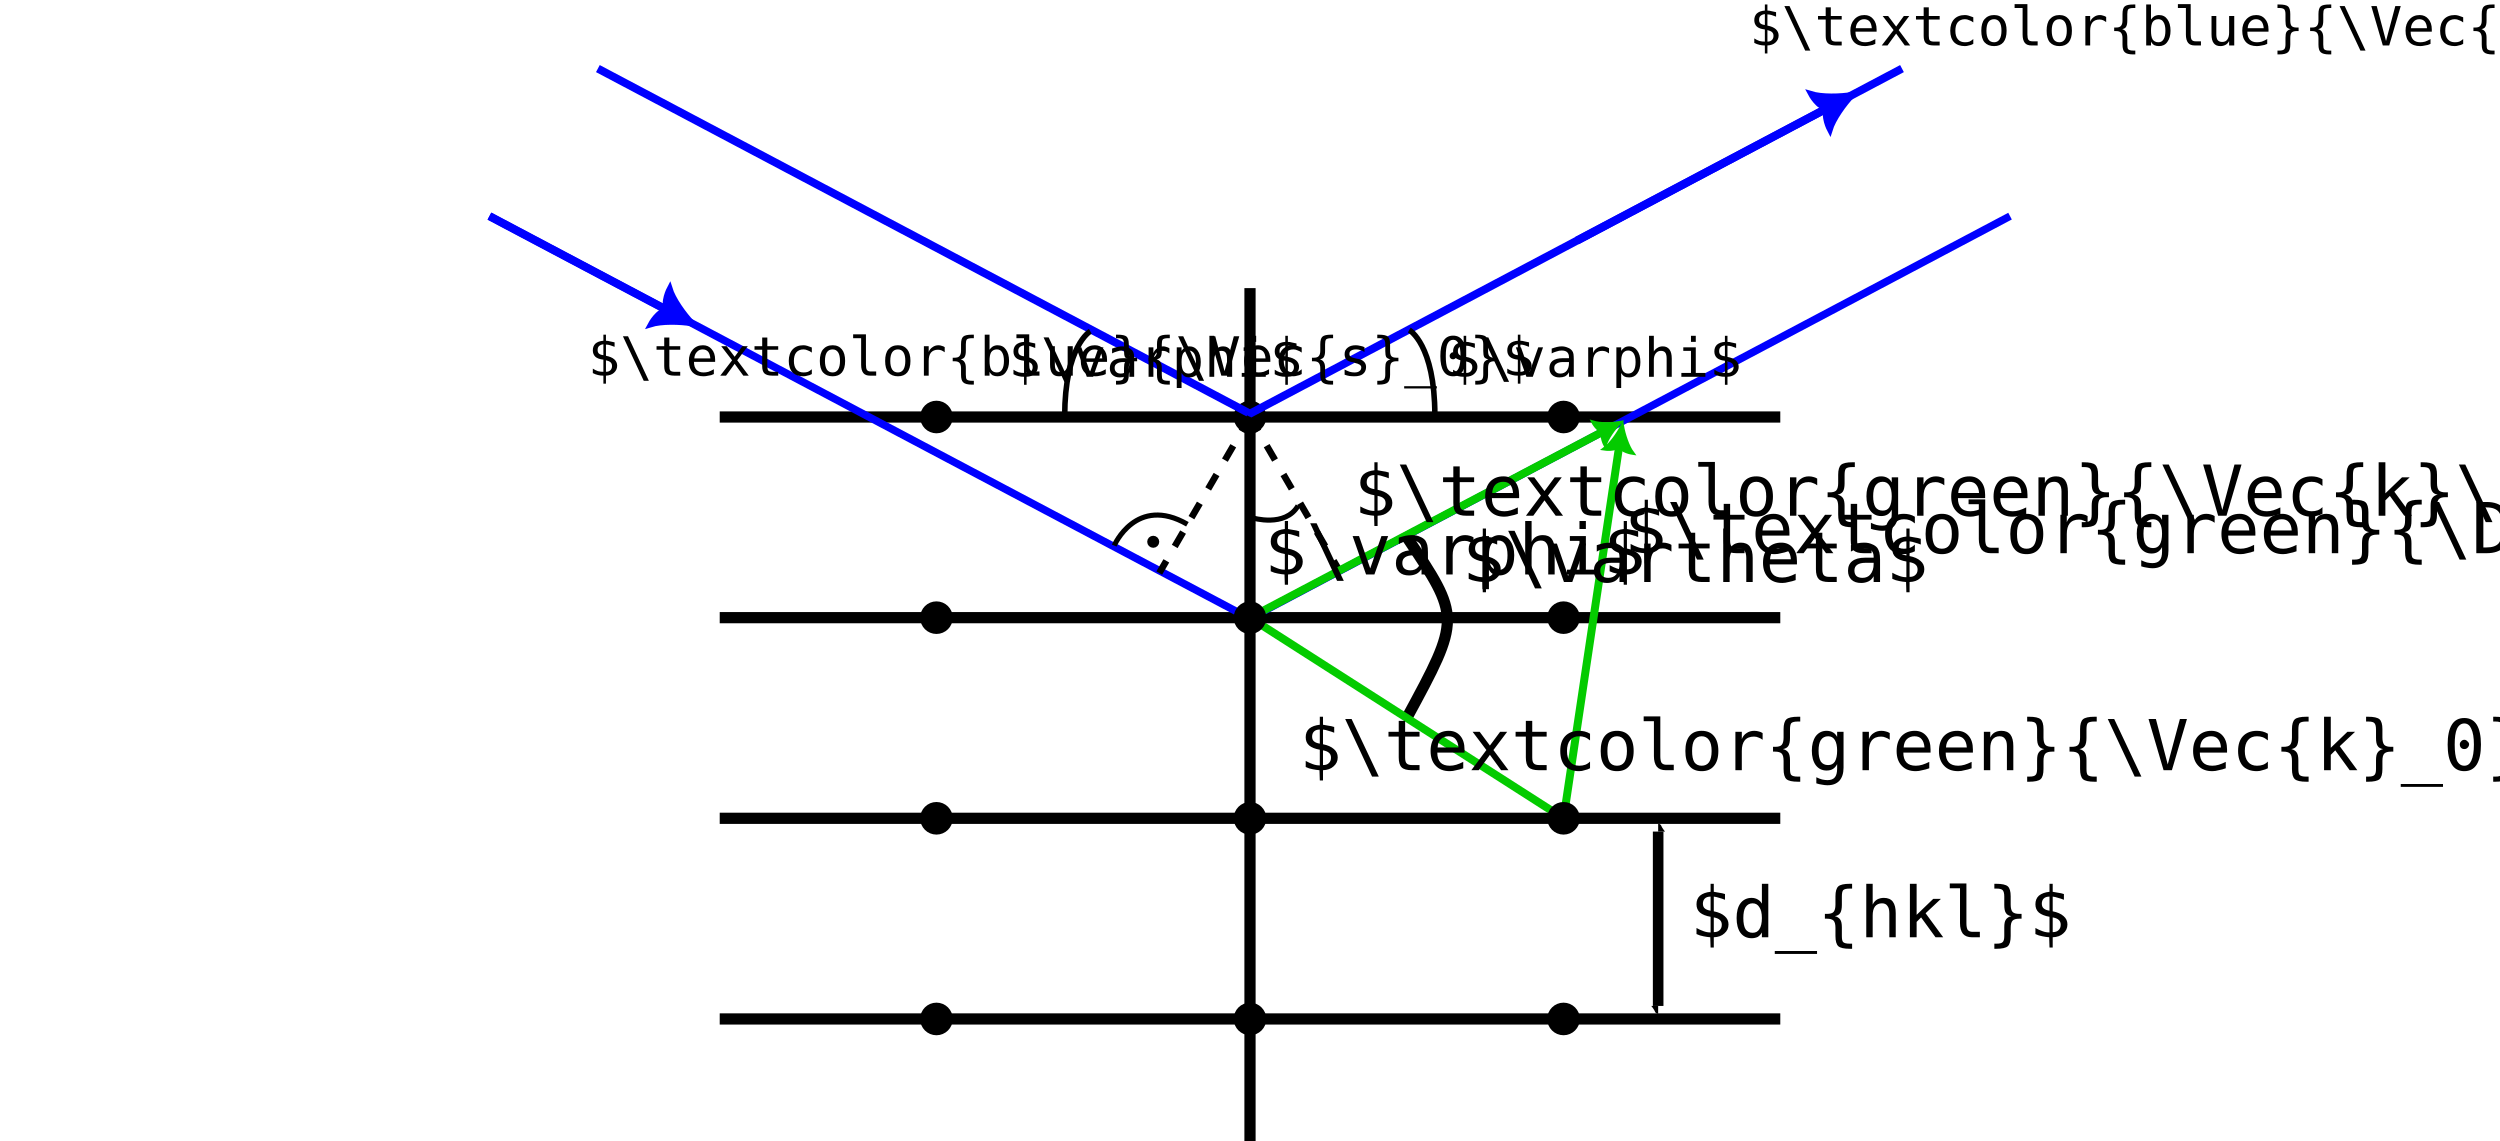
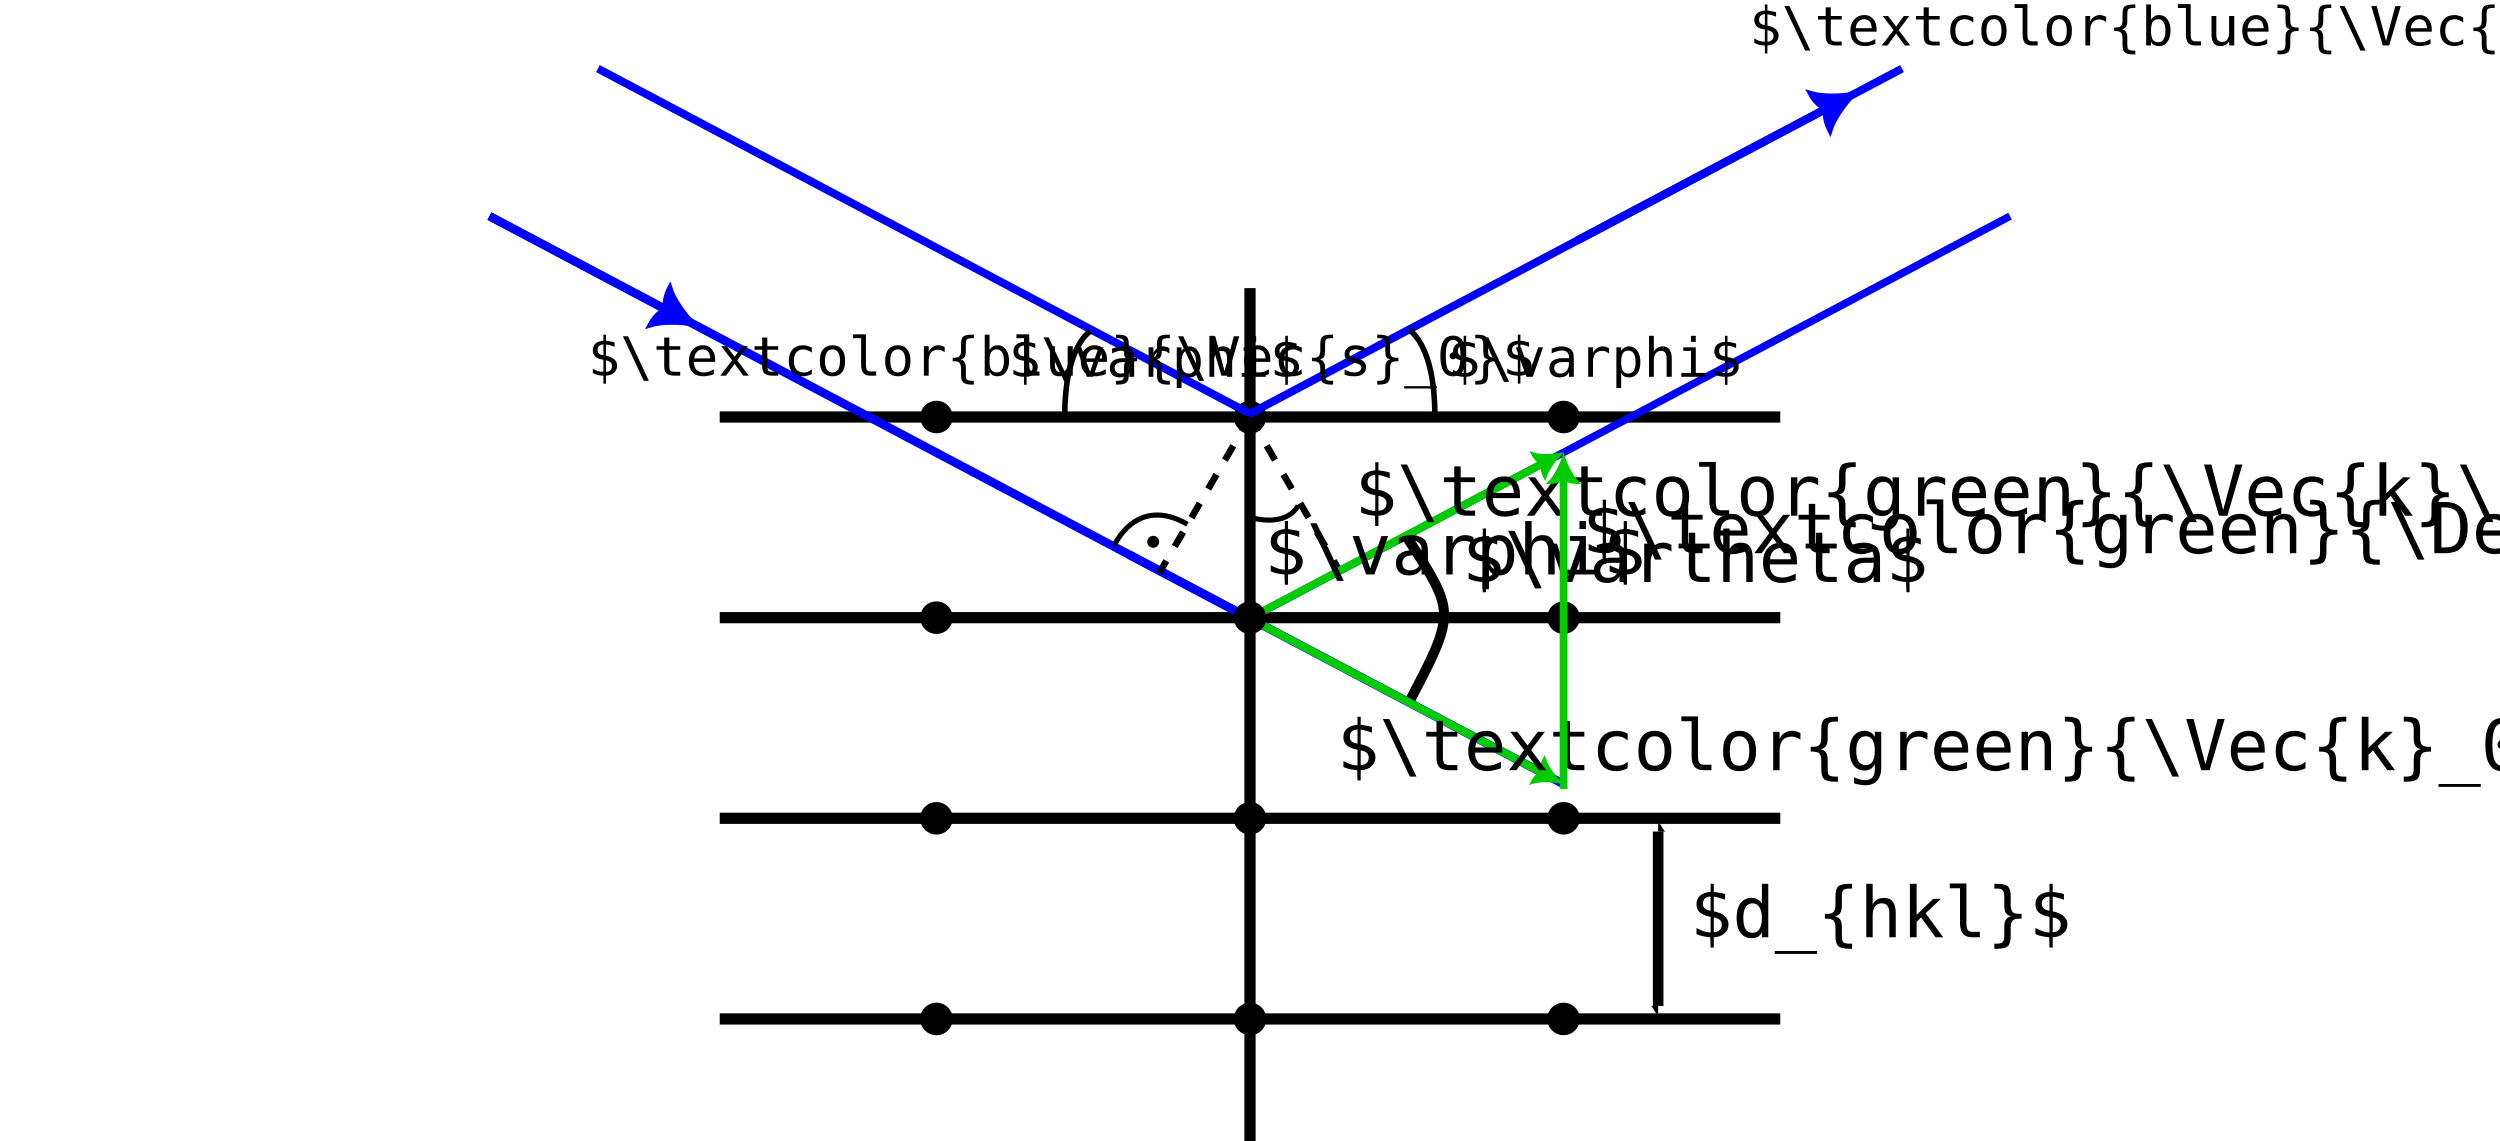
<svg xmlns="http://www.w3.org/2000/svg" width="122mm" height="55.659mm" viewBox="0 0 122 55.659" version="1.1" id="svg8">
  <defs id="defs2">
    <marker style="overflow:visible" id="marker18344" refX="0" refY="0" orient="auto-start-reverse" markerWidth="5.887" markerHeight="6.609" viewBox="0 0 5.887 6.609" preserveAspectRatio="xMidYMid">
      <path transform="scale(0.5)" style="fill:context-stroke;fill-rule:evenodd;stroke:context-stroke;stroke-width:1pt" d="m 6,0 c -3,1 -7,3 -9,5 0,0 0,-4 2,-5 -2,-1 -2,-5 -2,-5 2,2 6,4 9,5 z" id="path18342" />
    </marker>
    <marker style="overflow:visible" id="marker14916" refX="0" refY="0" orient="auto-start-reverse" markerWidth="5.887" markerHeight="6.609" viewBox="0 0 5.887 6.609" preserveAspectRatio="xMidYMid">
      <path transform="scale(0.5)" style="fill:context-stroke;fill-rule:evenodd;stroke:context-stroke;stroke-width:1pt" d="m 6,0 c -3,1 -7,3 -9,5 0,0 0,-4 2,-5 -2,-1 -2,-5 -2,-5 2,2 6,4 9,5 z" id="path14914" />
    </marker>
    <marker style="overflow:visible" id="marker4822" refX="0" refY="0" orient="auto-start-reverse" markerWidth="4.105" markerHeight="4.609" viewBox="0 0 5.887 6.609" preserveAspectRatio="xMidYMid">
      <path transform="scale(0.5)" style="fill:context-stroke;fill-rule:evenodd;stroke:context-stroke;stroke-width:1pt" d="m 6,0 c -3,1 -7,3 -9,5 0,0 0,-4 2,-5 -2,-1 -2,-5 -2,-5 2,2 6,4 9,5 z" id="path4820" />
    </marker>
    <marker style="overflow:visible" id="Arrow5" refX="0" refY="0" orient="auto-start-reverse" markerWidth="3.778" markerHeight="4.241" viewBox="0 0 5.887 6.609" preserveAspectRatio="xMidYMid">
      <path transform="scale(0.5)" style="fill:context-stroke;fill-rule:evenodd;stroke:context-stroke;stroke-width:1pt" d="m 6,0 c -3,1 -7,3 -9,5 0,0 0,-4 2,-5 -2,-1 -2,-5 -2,-5 2,2 6,4 9,5 z" id="path8893" />
    </marker>
    <marker id="marker-arrow-1.5923999999999998" orient="auto-start-reverse" refY="0" refX="0" markerHeight="1.69" markerWidth="0.911">
      <g transform="scale(1.073399)" id="g528">
        <path d="M -1.554,2.072 C -1.425,1.295 0,0.13 0.389,0 0,-0.13 -1.425,-1.295 -1.554,-2.072" style="fill:none;stroke:#000000;stroke-width:0.6;stroke-linecap:round;stroke-linejoin:round;stroke-miterlimit:10;stroke-dasharray:none;stroke-opacity:1" id="path526" />
      </g>
    </marker>
    <marker id="marker-arrow-1.5923999999999998-6" orient="auto-start-reverse" refY="0" refX="0" markerHeight="1.69" markerWidth="0.911">
      <g transform="scale(1.073399)" id="g541">
        <path d="M -1.554,2.072 C -1.425,1.295 0,0.13 0.389,0 0,-0.13 -1.425,-1.295 -1.554,-2.072" style="fill:none;stroke:#000000;stroke-width:0.6;stroke-linecap:round;stroke-linejoin:round;stroke-miterlimit:10;stroke-dasharray:none;stroke-opacity:1" id="path539" />
      </g>
    </marker>
  </defs>
  <g id="layer1" transform="translate(0,-177)">
    <path style="font-variation-settings:normal;opacity:1;fill:none;fill-opacity:1;fill-rule:evenodd;stroke:#000000;stroke-width:0.325;stroke-linecap:butt;stroke-linejoin:miter;stroke-miterlimit:4;stroke-dasharray:0.812, 0.812;stroke-dashoffset:0;stroke-opacity:1;marker-start:none;marker-end:none;stop-color:#000000;stop-opacity:1" d="m 60.997,197.344 4.429,7.615" id="path8846" />
-     <path style="font-variation-settings:normal;opacity:1;fill:none;fill-opacity:1;fill-rule:evenodd;stroke:#000000;stroke-width:0.547;stroke-linecap:butt;stroke-linejoin:miter;stroke-miterlimit:4;stroke-dasharray:none;stroke-dashoffset:0;stroke-opacity:1;marker-start:none;marker-end:none;stop-color:#000000;stop-opacity:1" d="m 68.65,203.203 c 2.627,3.939 2.657,3.939 0,8.835" id="path5369" />
-     <path style="font-variation-settings:normal;opacity:1;fill:none;fill-opacity:1;fill-rule:evenodd;stroke:#04cb00;stroke-width:0.39;stroke-linecap:butt;stroke-linejoin:miter;stroke-miterlimit:4;stroke-dasharray:none;stroke-dashoffset:0;stroke-opacity:1;marker-start:none;marker-end:none;stop-color:#000000;stop-opacity:1" d="m 61,207.142 15.301,9.791" id="path4288" />
+     <path style="font-variation-settings:normal;opacity:1;fill:none;fill-opacity:1;fill-rule:evenodd;stroke:#000000;stroke-width:0.492;stroke-linecap:butt;stroke-linejoin:miter;stroke-miterlimit:4;stroke-dasharray:none;stroke-dashoffset:0;stroke-opacity:1;marker-start:none;marker-end:none;stop-color:#000000;stop-opacity:1" d="m 68.712,203.304 c 2.327,3.592 2.354,3.592 0,8.057" id="path5369" />
    <path style="font-variation-settings:normal;opacity:1;vector-effect:none;fill:none;fill-opacity:1;fill-rule:evenodd;stroke:#000000;stroke-width:0.547;stroke-linecap:butt;stroke-linejoin:miter;stroke-miterlimit:4;stroke-dasharray:none;stroke-dashoffset:0;stroke-opacity:1;-inkscape-stroke:none;marker-start:none;marker-end:none;stop-color:#000000;stop-opacity:1" d="M 86.878,197.35 H 35.122" id="path62" />
    <path style="font-variation-settings:normal;opacity:1;vector-effect:none;fill:none;fill-opacity:1;fill-rule:evenodd;stroke:#000000;stroke-width:0.547;stroke-linecap:butt;stroke-linejoin:miter;stroke-miterlimit:4;stroke-dasharray:none;stroke-dashoffset:0;stroke-opacity:1;-inkscape-stroke:none;marker-start:none;marker-end:none;stop-color:#000000;stop-opacity:1" d="M 86.878,207.142 H 35.122" id="path62-3" />
    <path style="font-variation-settings:normal;opacity:1;vector-effect:none;fill:none;fill-opacity:1;fill-rule:evenodd;stroke:#000000;stroke-width:0.547;stroke-linecap:butt;stroke-linejoin:miter;stroke-miterlimit:4;stroke-dasharray:none;stroke-dashoffset:0;stroke-opacity:1;-inkscape-stroke:none;marker-start:none;marker-end:none;stop-color:#000000;stop-opacity:1" d="M 86.878,216.933 H 35.122" id="path62-3-6" />
    <path style="font-variation-settings:normal;opacity:1;vector-effect:none;fill:none;fill-opacity:1;fill-rule:evenodd;stroke:#000000;stroke-width:0.547;stroke-linecap:butt;stroke-linejoin:miter;stroke-miterlimit:4;stroke-dasharray:none;stroke-dashoffset:0;stroke-opacity:1;-inkscape-stroke:none;marker-start:none;marker-end:none;stop-color:#000000;stop-opacity:1" d="M 86.878,226.725 H 35.122" id="path62-3-7" />
    <circle style="font-variation-settings:normal;vector-effect:none;fill:#000000;fill-opacity:1;fill-rule:evenodd;stroke:#000000;stroke-width:0.547;stroke-linecap:butt;stroke-linejoin:miter;stroke-miterlimit:4;stroke-dasharray:none;stroke-dashoffset:0;stroke-opacity:1;-inkscape-stroke:none;marker-start:none;marker-end:none;stop-color:#000000" id="path385-7" cx="45.699" cy="216.933" r="0.522" />
    <circle style="font-variation-settings:normal;vector-effect:none;fill:#000000;fill-opacity:1;fill-rule:evenodd;stroke:#000000;stroke-width:0.547;stroke-linecap:butt;stroke-linejoin:miter;stroke-miterlimit:4;stroke-dasharray:none;stroke-dashoffset:0;stroke-opacity:1;-inkscape-stroke:none;marker-start:none;marker-end:none;stop-color:#000000" id="path385-5-0" cx="45.699" cy="207.142" r="0.522" />
    <circle style="font-variation-settings:normal;vector-effect:none;fill:#000000;fill-opacity:1;fill-rule:evenodd;stroke:#000000;stroke-width:0.547;stroke-linecap:butt;stroke-linejoin:miter;stroke-miterlimit:4;stroke-dasharray:none;stroke-dashoffset:0;stroke-opacity:1;-inkscape-stroke:none;marker-start:none;marker-end:none;stop-color:#000000" id="path385-3-9" cx="45.699" cy="197.35" r="0.522" />
    <circle style="font-variation-settings:normal;vector-effect:none;fill:#000000;fill-opacity:1;fill-rule:evenodd;stroke:#000000;stroke-width:0.547;stroke-linecap:butt;stroke-linejoin:miter;stroke-miterlimit:4;stroke-dasharray:none;stroke-dashoffset:0;stroke-opacity:1;-inkscape-stroke:none;marker-start:none;marker-end:none;stop-color:#000000" id="path385-56-3" cx="45.699" cy="226.725" r="0.522" />
    <path style="font-variation-settings:normal;vector-effect:none;fill:none;fill-opacity:1;fill-rule:evenodd;stroke:#0000ff;stroke-width:0.372;stroke-linecap:butt;stroke-linejoin:miter;stroke-miterlimit:4;stroke-dasharray:none;stroke-dashoffset:0;stroke-opacity:1;-inkscape-stroke:none;marker-start:none;marker-end:none;stop-color:#000000" d="M 98.09,187.547 60.926,207.215" id="path634-0" />
-     <path style="font-variation-settings:normal;opacity:1;fill:none;fill-opacity:1;fill-rule:evenodd;stroke:#04cb00;stroke-width:0.39;stroke-linecap:butt;stroke-linejoin:miter;stroke-miterlimit:4;stroke-dasharray:none;stroke-dashoffset:0;stroke-opacity:1;marker-start:none;marker-end:url(#marker4822);stop-color:#000000;stop-opacity:1" d="m 76.301,216.933 2.741,-18.335" id="path4290" />
    <g id="g489" transform="matrix(1.298441,0,0,1.298441,-11.62466,-50.58464)">
+       <circle style="font-variation-settings:normal;vector-effect:none;fill:#000000;fill-opacity:1;fill-rule:evenodd;stroke:#000000;stroke-width:0.421;stroke-linecap:butt;stroke-linejoin:miter;stroke-miterlimit:4;stroke-dasharray:none;stroke-dashoffset:0;stroke-opacity:1;-inkscape-stroke:none;marker-start:none;marker-end:none;stop-color:#000000" id="path385-3-1" cx="67.716" cy="190.948" r="0.402" />
      <circle style="font-variation-settings:normal;vector-effect:none;fill:#000000;fill-opacity:1;fill-rule:evenodd;stroke:#000000;stroke-width:0.421;stroke-linecap:butt;stroke-linejoin:miter;stroke-miterlimit:4;stroke-dasharray:none;stroke-dashoffset:0;stroke-opacity:1;-inkscape-stroke:none;marker-start:none;marker-end:none;stop-color:#000000" id="path385-5-9" cx="67.716" cy="198.489" r="0.402" />
-       <circle style="font-variation-settings:normal;vector-effect:none;fill:#000000;fill-opacity:1;fill-rule:evenodd;stroke:#000000;stroke-width:0.421;stroke-linecap:butt;stroke-linejoin:miter;stroke-miterlimit:4;stroke-dasharray:none;stroke-dashoffset:0;stroke-opacity:1;-inkscape-stroke:none;marker-start:none;marker-end:none;stop-color:#000000" id="path385-3-1" cx="67.716" cy="190.948" r="0.402" />
      <circle style="font-variation-settings:normal;vector-effect:none;fill:#000000;fill-opacity:1;fill-rule:evenodd;stroke:#000000;stroke-width:0.421;stroke-linecap:butt;stroke-linejoin:miter;stroke-miterlimit:4;stroke-dasharray:none;stroke-dashoffset:0;stroke-opacity:1;-inkscape-stroke:none;marker-start:none;marker-end:none;stop-color:#000000" id="path385-56-2" cx="67.716" cy="213.571" r="0.402" />
      <circle style="font-variation-settings:normal;vector-effect:none;fill:#000000;fill-opacity:1;fill-rule:evenodd;stroke:#000000;stroke-width:0.421;stroke-linecap:butt;stroke-linejoin:miter;stroke-miterlimit:4;stroke-dasharray:none;stroke-dashoffset:0;stroke-opacity:1;-inkscape-stroke:none;marker-start:none;marker-end:none;stop-color:#000000" id="path385-2" cx="67.716" cy="206.03" r="0.402" />
    </g>
    <path style="font-variation-settings:normal;opacity:1;vector-effect:none;fill:#000000;fill-opacity:1;fill-rule:evenodd;stroke:#000000;stroke-width:0.547;stroke-linecap:butt;stroke-linejoin:miter;stroke-miterlimit:4;stroke-dasharray:none;stroke-dashoffset:0;stroke-opacity:1;-inkscape-stroke:none;marker-start:none;marker-end:none;stop-color:#000000;stop-opacity:1" d="M 61,232.853 V 191.06" id="path522" />
    <path style="font-variation-settings:normal;opacity:1;vector-effect:none;fill:none;fill-opacity:1;fill-rule:evenodd;stroke:#000000;stroke-width:0.517;stroke-linecap:butt;stroke-linejoin:miter;stroke-miterlimit:4;stroke-dasharray:none;stroke-dashoffset:0;stroke-opacity:1;-inkscape-stroke:none;marker-start:url(#marker-arrow-1.5923999999999998);marker-end:url(#marker-arrow-1.5923999999999998);stop-color:#000000;stop-opacity:1" d="m 80.918,217.581 v 8.509" id="path524" />
    <text style="font-size:3.435px;font-family:monospace;-inkscape-font-specification:'monospace, Normal';fill:#000000;fill-opacity:1;stroke:none;stroke-width:0.344" xml:space="preserve" id="text554" y="222.738" x="82.475">
      <tspan id="tspan552" x="82.475" y="222.738" style="stroke-width:0.344">$d_{hkl}$</tspan>
    </text>
-     <path style="font-variation-settings:normal;opacity:1;vector-effect:none;fill:none;fill-opacity:1;fill-rule:evenodd;stroke:#0000ff;stroke-width:0.372;stroke-linecap:butt;stroke-linejoin:miter;stroke-miterlimit:4;stroke-dasharray:none;stroke-dashoffset:0;stroke-opacity:1;-inkscape-stroke:none;marker-start:none;marker-end:none;stop-color:#000000;stop-opacity:1" d="M 23.884,187.547 61.047,207.215" id="path634" />
-     <path style="font-variation-settings:normal;opacity:1;fill:none;fill-opacity:1;fill-rule:evenodd;stroke:#04cb00;stroke-width:0.39;stroke-linecap:butt;stroke-linejoin:miter;stroke-miterlimit:4;stroke-dasharray:none;stroke-dashoffset:0;stroke-opacity:1;marker-start:none;marker-end:url(#Arrow5);stop-color:#000000;stop-opacity:1" d="M 61,207.142 78.366,197.985" id="path1215" />
+     <path style="font-variation-settings:normal;opacity:1;vector-effect:none;fill:none;fill-opacity:1;fill-rule:evenodd;stroke:#0000ff;stroke-width:0.421;stroke-linecap:butt;stroke-linejoin:miter;stroke-miterlimit:4;stroke-dasharray:none;stroke-dashoffset:0;stroke-opacity:1;-inkscape-stroke:none;marker-start:none;marker-end:none;stop-color:#000000;stop-opacity:1" d="M 23.884,187.547 61.047,207.215" id="path634" />
+     <path style="font-variation-settings:normal;vector-effect:none;fill:none;fill-opacity:1;fill-rule:evenodd;stroke:#0000ff;stroke-width:0.421;stroke-linecap:butt;stroke-linejoin:miter;stroke-miterlimit:4;stroke-dasharray:none;stroke-dashoffset:0;stroke-opacity:1;-inkscape-stroke:none;marker-start:none;marker-end:none;stop-color:#000000" d="m 55.101,204.069 21.296,11.246" id="path634-3" />
+     <path style="font-variation-settings:normal;opacity:1;fill:none;fill-opacity:1;fill-rule:evenodd;stroke:#04cb00;stroke-width:0.39;stroke-linecap:butt;stroke-linejoin:miter;stroke-miterlimit:4;stroke-dasharray:none;stroke-dashoffset:0;stroke-opacity:1;marker-start:none;marker-end:url(#Arrow5);stop-color:#000000;stop-opacity:1" d="m 61.013,207.151 14.419,-7.612" id="path1215" />
+     <path style="font-variation-settings:normal;opacity:1;fill:none;fill-opacity:1;fill-rule:evenodd;stroke:#04cb00;stroke-width:0.39;stroke-linecap:butt;stroke-linejoin:miter;stroke-miterlimit:4;stroke-dasharray:none;stroke-dashoffset:0;stroke-opacity:1;marker-start:none;marker-end:url(#Arrow5);stop-color:#000000;stop-opacity:1" d="m 60.985,207.177 14.419,7.612" id="path461" />
    <g id="g495" transform="matrix(1.298441,0,0,1.298441,-16.7091,-50.58464)">
      <circle style="font-variation-settings:normal;opacity:1;vector-effect:none;fill:#000000;fill-opacity:1;fill-rule:evenodd;stroke:#000000;stroke-width:0.421;stroke-linecap:butt;stroke-linejoin:miter;stroke-miterlimit:4;stroke-dasharray:none;stroke-dashoffset:0;stroke-opacity:1;-inkscape-stroke:none;marker-start:none;marker-end:none;stop-color:#000000;stop-opacity:1" id="path385" cx="59.848" cy="206.03" r="0.402" />
      <circle style="font-variation-settings:normal;vector-effect:none;fill:#000000;fill-opacity:1;fill-rule:evenodd;stroke:#000000;stroke-width:0.421;stroke-linecap:butt;stroke-linejoin:miter;stroke-miterlimit:4;stroke-dasharray:none;stroke-dashoffset:0;stroke-opacity:1;-inkscape-stroke:none;marker-start:none;marker-end:none;stop-color:#000000" id="path385-5" cx="59.848" cy="198.489" r="0.402" />
      <circle style="font-variation-settings:normal;vector-effect:none;fill:#000000;fill-opacity:1;fill-rule:evenodd;stroke:#000000;stroke-width:0.421;stroke-linecap:butt;stroke-linejoin:miter;stroke-miterlimit:4;stroke-dasharray:none;stroke-dashoffset:0;stroke-opacity:1;-inkscape-stroke:none;marker-start:none;marker-end:none;stop-color:#000000" id="path385-3" cx="59.848" cy="190.948" r="0.402" />
      <circle style="font-variation-settings:normal;vector-effect:none;fill:#000000;fill-opacity:1;fill-rule:evenodd;stroke:#000000;stroke-width:0.421;stroke-linecap:butt;stroke-linejoin:miter;stroke-miterlimit:4;stroke-dasharray:none;stroke-dashoffset:0;stroke-opacity:1;-inkscape-stroke:none;marker-start:none;marker-end:none;stop-color:#000000" id="path385-56" cx="59.848" cy="213.571" r="0.402" />
    </g>
-     <text style="font-size:3.435px;font-family:monospace;-inkscape-font-specification:'monospace, Normal';fill:#000000;fill-opacity:1;stroke:none;stroke-width:0.344" xml:space="preserve" id="text5142" y="203.996" x="79.263">
-       <tspan id="tspan5140" x="79.263" y="203.996" style="stroke-width:0.344">$\textcolor{green}{\Delta \Vec{k}}$</tspan>
+     <text style="font-size:3.435px;font-family:monospace;-inkscape-font-specification:'monospace, Normal';fill:#000000;fill-opacity:1;stroke:none;stroke-width:0.344" xml:space="preserve" id="text5142" y="203.996" x="77.214">
+       <tspan id="tspan5140" x="77.214" y="203.996" style="stroke-width:0.344">$\textcolor{green}{\Delta \Vec{k}}$</tspan>
    </text>
-     <text style="font-size:3.435px;font-family:monospace;-inkscape-font-specification:'monospace, Normal';fill:#000000;fill-opacity:1;stroke:none;stroke-width:0.344" xml:space="preserve" id="text5142-6" y="214.585" x="63.408">
-       <tspan id="tspan5140-2" x="63.408" y="214.585" style="stroke-width:0.344">$\textcolor{green}{\Vec{k}_0}$</tspan>
+     <text style="font-size:3.435px;font-family:monospace;-inkscape-font-specification:'monospace, Normal';fill:#000000;fill-opacity:1;stroke:none;stroke-width:0.344" xml:space="preserve" id="text5142-6" y="214.585" x="65.248">
+       <tspan id="tspan5140-2" x="65.248" y="214.585" style="stroke-width:0.344">$\textcolor{green}{\Vec{k}_0}$</tspan>
    </text>
-     <text style="font-size:3.435px;font-family:monospace;-inkscape-font-specification:'monospace, Normal';fill:#000000;fill-opacity:1;stroke:none;stroke-width:0.344" xml:space="preserve" id="text5142-6-6" y="202.168" x="66.072">
-       <tspan id="tspan5140-2-1" x="66.072" y="202.168" style="stroke-width:0.344">$\textcolor{green}{\Vec{k}\,'}$</tspan>
+     <text style="font-size:3.435px;font-family:monospace;-inkscape-font-specification:'monospace, Normal';fill:#000000;fill-opacity:1;stroke:none;stroke-width:0.344" xml:space="preserve" id="text5142-6-6" y="202.168" x="66.115">
+       <tspan id="tspan5140-2-1" x="66.115" y="202.168" style="stroke-width:0.344">$\textcolor{green}{\Vec{k}\,'}$</tspan>
    </text>
    <text style="font-size:3.435px;font-family:monospace;-inkscape-font-specification:'monospace, Normal';fill:#000000;fill-opacity:1;stroke:none;stroke-width:0.344" xml:space="preserve" id="text5753" y="205.405" x="71.358">
      <tspan id="tspan5751" x="71.358" y="205.405" style="stroke-width:0.344">$\vartheta$</tspan>
    </text>
    <g id="g5862" transform="matrix(1.113558,0,0,1.113558,-5.44324,-21.46867)" style="fill:none;fill-opacity:1;stroke:#0000ff;stroke-width:0.35;stroke-dasharray:none;stroke-opacity:1;marker-start:none;marker-end:none">
      <path style="font-variation-settings:normal;fill:none;fill-opacity:1;fill-rule:evenodd;stroke:#0000ff;stroke-width:0.35;stroke-linecap:butt;stroke-linejoin:miter;stroke-miterlimit:4;stroke-dasharray:none;stroke-dashoffset:0;stroke-opacity:1;marker-start:none;marker-end:none;stop-color:#000000" d="M 88.24,181.235 59.618,196.383" id="path634-0-8" />
      <path style="font-variation-settings:normal;fill:none;fill-opacity:1;fill-rule:evenodd;stroke:#0000ff;stroke-width:0.35;stroke-linecap:butt;stroke-linejoin:miter;stroke-miterlimit:4;stroke-dasharray:none;stroke-dashoffset:0;stroke-opacity:1;marker-start:none;marker-end:none;stop-color:#000000" d="m 31.089,181.235 28.622,15.148" id="path634-7" />
    </g>
    <path style="font-variation-settings:normal;opacity:1;fill:none;fill-opacity:1;fill-rule:evenodd;stroke:#000000;stroke-width:0.325;stroke-linecap:butt;stroke-linejoin:miter;stroke-miterlimit:4;stroke-dasharray:0.812, 0.812;stroke-dashoffset:0;stroke-opacity:1;marker-start:none;marker-end:none;stop-color:#000000;stop-opacity:1" d="m 61,197.35 -4.429,7.615" id="path7196" />
    <path style="font-variation-settings:normal;opacity:1;fill:none;fill-opacity:1;fill-rule:evenodd;stroke:#000000;stroke-width:0.25;stroke-linecap:butt;stroke-linejoin:miter;stroke-miterlimit:4;stroke-dasharray:none;stroke-dashoffset:0;stroke-opacity:1;marker-start:none;marker-end:none;stop-color:#000000;stop-opacity:1" d="m 54.373,203.624 c 0,0 1.073,-2.482 3.573,-1.039" id="path8221" />
    <circle style="font-variation-settings:normal;opacity:1;fill:#000000;fill-opacity:1;fill-rule:evenodd;stroke:#000000;stroke-width:0.27;stroke-linecap:butt;stroke-linejoin:miter;stroke-miterlimit:4;stroke-dasharray:none;stroke-dashoffset:0;stroke-opacity:1;marker-start:none;marker-end:none;stop-color:#000000;stop-opacity:1" id="path8771" cx="56.277" cy="203.439" r="0.159" />
    <path style="font-variation-settings:normal;opacity:1;fill:none;fill-opacity:1;fill-rule:evenodd;stroke:#000000;stroke-width:0.25;stroke-linecap:butt;stroke-linejoin:miter;stroke-miterlimit:4;stroke-dasharray:none;stroke-dashoffset:0;stroke-opacity:1;marker-start:none;marker-end:none;stop-color:#000000;stop-opacity:1" d="m 61.124,202.274 c 0,0 1.598,0.483 2.221,-0.595" id="path10351" />
    <text style="font-size:3.435px;font-family:monospace;-inkscape-font-specification:'monospace, Normal';fill:#000000;fill-opacity:1;stroke:none;stroke-width:0.344" xml:space="preserve" id="text12473" y="205.038" x="61.7">
      <tspan id="tspan12471" x="61.7" y="205.038" style="stroke-width:0.344">$\varphi$</tspan>
    </text>
    <path style="font-variation-settings:normal;opacity:1;fill:none;fill-opacity:1;fill-rule:evenodd;stroke:#000000;stroke-width:0.272;stroke-linecap:butt;stroke-linejoin:miter;stroke-miterlimit:4;stroke-dasharray:none;stroke-dashoffset:0;stroke-opacity:1;marker-start:none;marker-end:none;stop-color:#000000;stop-opacity:1" d="m 53.207,193.167 c 0,0 -1.25,0.697 -1.25,4.159" id="path12793" />
    <path style="font-variation-settings:normal;opacity:1;fill:none;fill-opacity:1;fill-rule:evenodd;stroke:#000000;stroke-width:0.272;stroke-linecap:butt;stroke-linejoin:miter;stroke-miterlimit:4;stroke-dasharray:none;stroke-dashoffset:0;stroke-opacity:1;marker-start:none;marker-end:none;stop-color:#000000;stop-opacity:1" d="m 68.771,193.105 c 0,0 1.25,0.697 1.25,4.159" id="path12795" />
    <text style="font-size:2.646px;font-family:monospace;-inkscape-font-specification:'monospace, Normal';fill:#000000;fill-opacity:1;stroke:none;stroke-width:0.265" xml:space="preserve" id="text12799" y="195.384" x="70.66">
      <tspan id="tspan12797" x="70.66" y="195.384" style="stroke-width:0.265">$\varphi$</tspan>
    </text>
    <text style="font-size:2.646px;font-family:monospace;-inkscape-font-specification:'monospace, Normal';fill:#000000;fill-opacity:1;stroke:none;stroke-width:0.265" xml:space="preserve" id="text12799-2" y="195.384" x="49.207">
      <tspan id="tspan12797-3" x="49.207" y="195.384" style="stroke-width:0.265">$\varphi$</tspan>
    </text>
    <path style="font-variation-settings:normal;opacity:1;fill:#0000ff;fill-opacity:1;fill-rule:evenodd;stroke:#0000ff;stroke-width:0.4;stroke-linecap:butt;stroke-linejoin:miter;stroke-miterlimit:4;stroke-dasharray:none;stroke-dashoffset:0;stroke-opacity:1;marker-start:none;marker-end:url(#marker14916);stop-color:#000000;stop-opacity:1" d="m 23.884,187.547 8.859,4.688" id="path14372" />
    <path style="font-variation-settings:normal;opacity:1;fill:#0000ff;fill-opacity:1;fill-rule:evenodd;stroke:#0000ff;stroke-width:0.4;stroke-linecap:butt;stroke-linejoin:miter;stroke-miterlimit:4;stroke-dasharray:none;stroke-dashoffset:0;stroke-opacity:1;marker-start:none;marker-end:url(#marker18344);stop-color:#000000;stop-opacity:1" d="m 76.95,188.745 12.409,-6.567" id="path17788" />
    <text style="font-size:2.646px;font-family:monospace;-inkscape-font-specification:'monospace, Normal';fill:#000000;fill-opacity:1;stroke:none;stroke-width:0.265" xml:space="preserve" id="text18480" y="179.219" x="85.358">
      <tspan id="tspan18478" x="85.358" y="179.219" style="stroke-width:0.265">$\textcolor{blue}{\Vec{s}\,'}$</tspan>
    </text>
    <text style="font-size:2.646px;font-family:monospace;-inkscape-font-specification:'monospace, Normal';fill:#000000;fill-opacity:1;stroke:none;stroke-width:0.265" xml:space="preserve" id="text18480-7" y="195.333" x="28.678">
      <tspan id="tspan18478-5" x="28.678" y="195.333" style="stroke-width:0.265">$\textcolor{blue}{\Vec{s}_0}$</tspan>
    </text>
+     <path style="font-variation-settings:normal;opacity:1;fill:none;fill-opacity:1;fill-rule:evenodd;stroke:#04cb00;stroke-width:0.377;stroke-linecap:butt;stroke-linejoin:miter;stroke-miterlimit:4;stroke-dasharray:none;stroke-dashoffset:0;stroke-opacity:1;marker-start:none;marker-end:url(#marker4822);stop-color:#000000;stop-opacity:1" d="m 76.301,215.505 10e-7,-15.366" id="path4290" />
  </g>
</svg>
